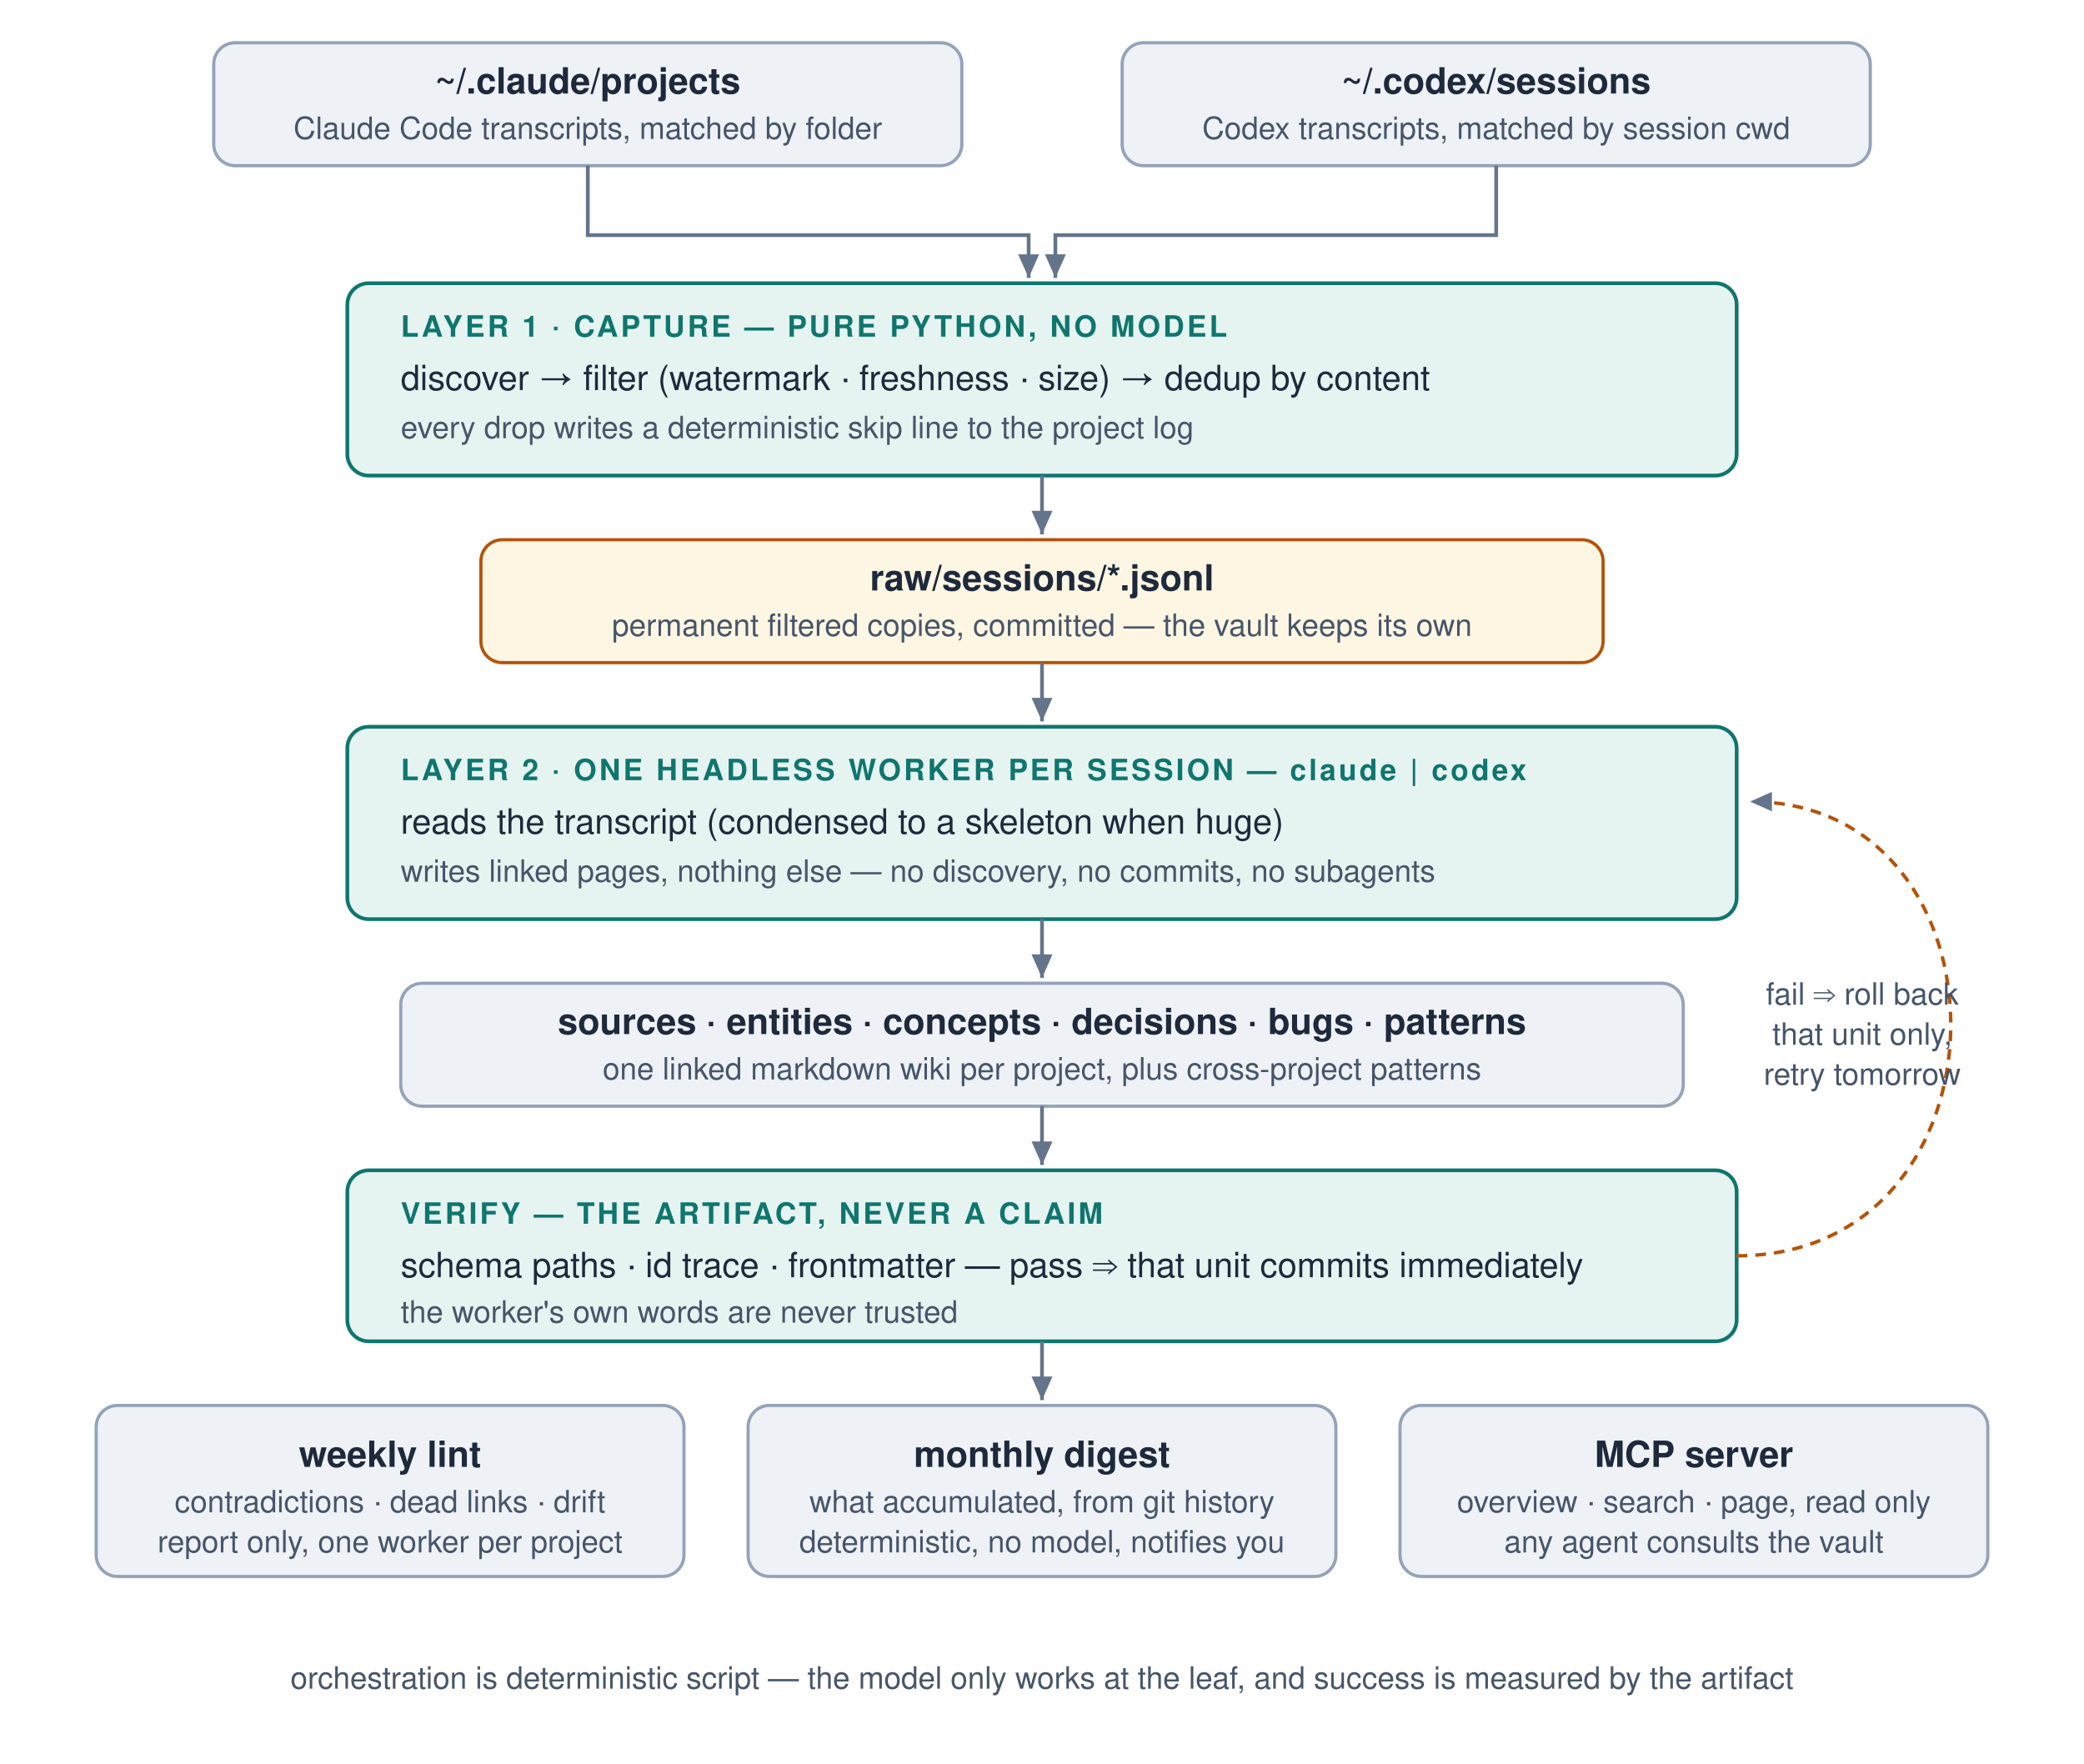
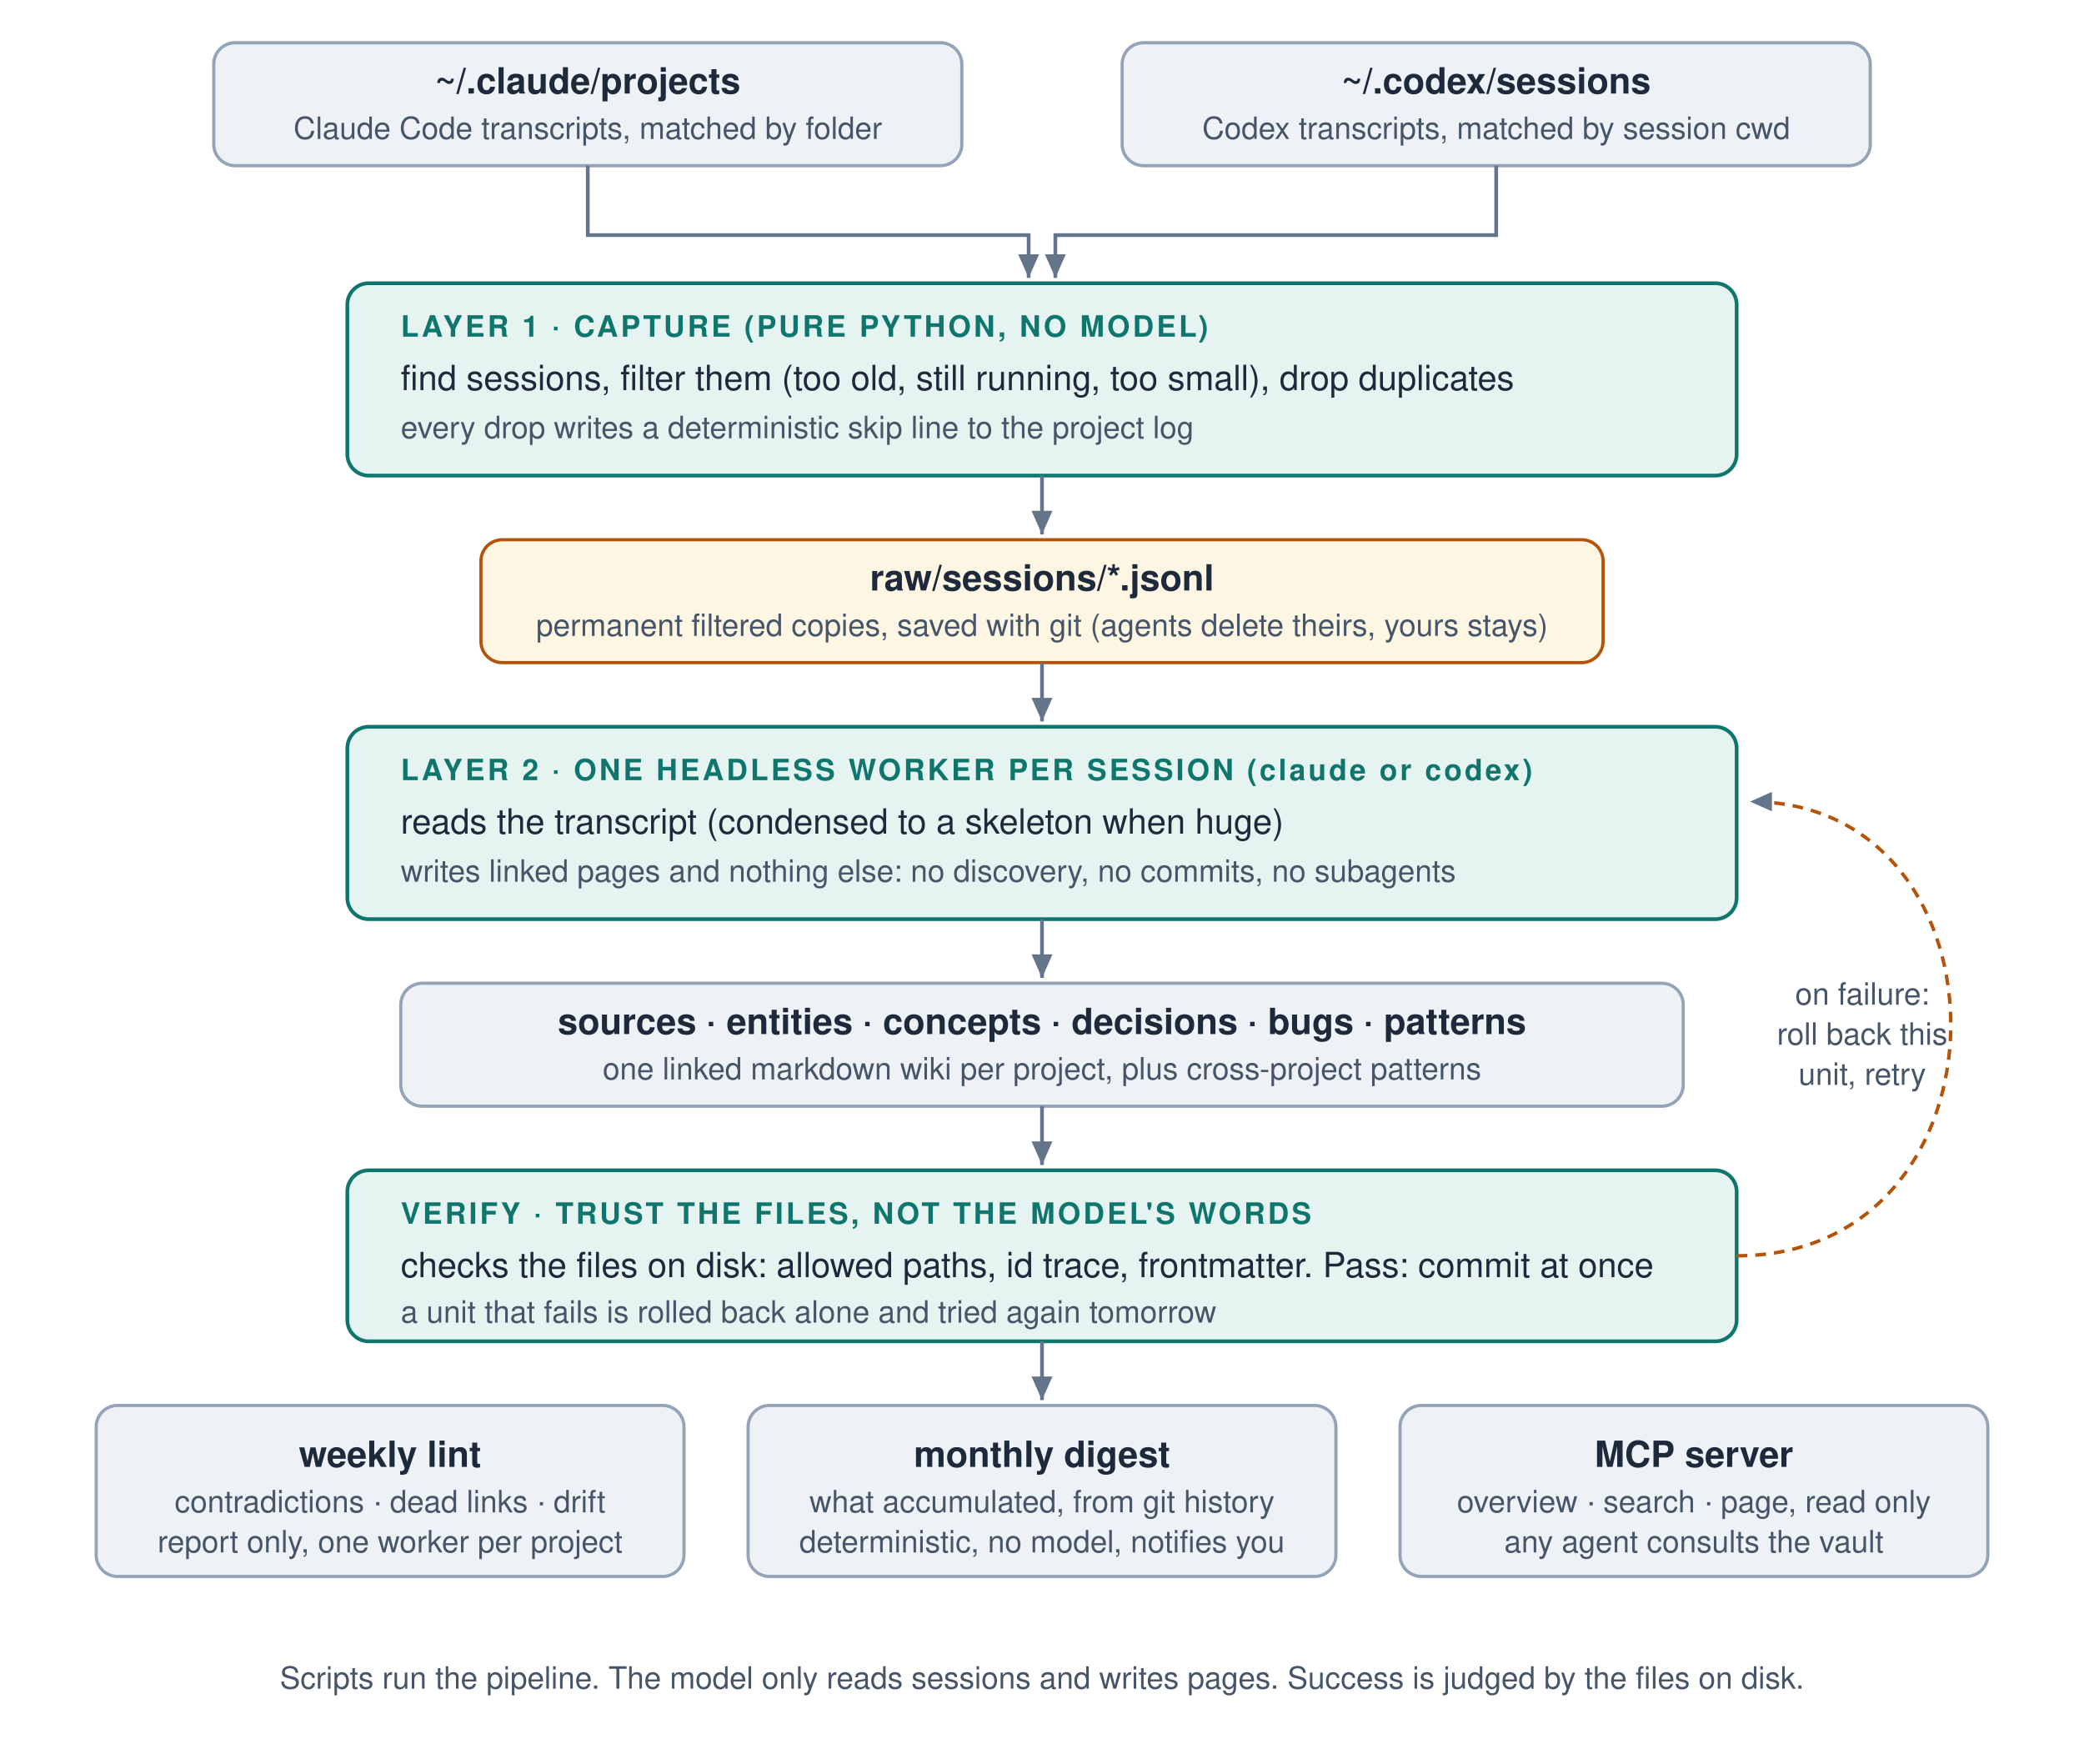
<svg xmlns="http://www.w3.org/2000/svg" viewBox="0 0 780 660" font-family="-apple-system, 'Segoe UI', Helvetica, Arial, sans-serif">
  <defs>
    <marker id="arr" viewBox="0 0 10 10" refX="9" refY="5" markerWidth="7" markerHeight="7" orient="auto-start-reverse">
      <path d="M 0 1 L 9 5 L 0 9 z" fill="#64748b" />
    </marker>
  </defs>
  <style>
    .box { fill: #eef2f7; stroke: #94a3b8; stroke-width: 1.2; rx: 8; }
    .layer { fill: #e6f4f1; stroke: #0f766e; stroke-width: 1.4; }
    .store { fill: #fdf6e3; stroke: #b45309; stroke-width: 1.2; }
    .t  { fill: #1e293b; font-size: 13px; }
    .tb { fill: #1e293b; font-size: 13.5px; font-weight: 600; }
    .tl { fill: #0f766e; font-size: 11px; font-weight: 700; letter-spacing: 1px; }
    .ts { fill: #475569; font-size: 11.5px; }
    .edge { stroke: #64748b; stroke-width: 1.4; fill: none; marker-end: url(#arr); }
    .loop { stroke: #b45309; stroke-width: 1.3; fill: none; marker-end: url(#arr); stroke-dasharray: 4 3; }
  </style>
  <rect class="box" x="80" y="16" width="280" height="46" rx="8" />
  <text class="tb" x="220" y="35" text-anchor="middle">~/.claude/projects</text>
  <text class="ts" x="220" y="52" text-anchor="middle">Claude Code transcripts, matched by folder</text>
  <rect class="box" x="420" y="16" width="280" height="46" rx="8" />
  <text class="tb" x="560" y="35" text-anchor="middle">~/.codex/sessions</text>
  <text class="ts" x="560" y="52" text-anchor="middle">Codex transcripts, matched by session cwd</text>
  <path class="edge" d="M 220 62 L 220 88 L 385 88 L 385 104" />
  <path class="edge" d="M 560 62 L 560 88 L 395 88 L 395 104" />
  <rect class="layer" x="130" y="106" width="520" height="72" rx="8" />
-   <text class="tl" x="150" y="126">LAYER 1 · CAPTURE — PURE PYTHON, NO MODEL</text>
-   <text class="t" x="150" y="146">discover → filter (watermark · freshness · size) → dedup by content</text>
+   <text class="tl" x="150" y="126">LAYER 1 · CAPTURE (PURE PYTHON, NO MODEL)</text>
+   <text class="t" x="150" y="146">find sessions, filter them (too old, still running, too small), drop duplicates</text>
  <text class="ts" x="150" y="164">every drop writes a deterministic skip line to the project log</text>
  <path class="edge" d="M 390 178 L 390 200" />
  <rect class="store" x="180" y="202" width="420" height="46" rx="8" />
  <text class="tb" x="390" y="221" text-anchor="middle">raw/sessions/*.jsonl</text>
-   <text class="ts" x="390" y="238" text-anchor="middle">permanent filtered copies, committed — the vault keeps its own</text>
+   <text class="ts" x="390" y="238" text-anchor="middle">permanent filtered copies, saved with git (agents delete theirs, yours stays)</text>
  <path class="edge" d="M 390 248 L 390 270" />
  <rect class="layer" x="130" y="272" width="520" height="72" rx="8" />
-   <text class="tl" x="150" y="292">LAYER 2 · ONE HEADLESS WORKER PER SESSION — claude | codex</text>
+   <text class="tl" x="150" y="292">LAYER 2 · ONE HEADLESS WORKER PER SESSION (claude or codex)</text>
  <text class="t" x="150" y="312">reads the transcript (condensed to a skeleton when huge)</text>
-   <text class="ts" x="150" y="330">writes linked pages, nothing else — no discovery, no commits, no subagents</text>
+   <text class="ts" x="150" y="330">writes linked pages and nothing else: no discovery, no commits, no subagents</text>
  <path class="edge" d="M 390 344 L 390 366" />
  <rect class="box" x="150" y="368" width="480" height="46" rx="8" />
  <text class="tb" x="390" y="387" text-anchor="middle">sources · entities · concepts · decisions · bugs · patterns</text>
  <text class="ts" x="390" y="404" text-anchor="middle">one linked markdown wiki per project, plus cross-project patterns</text>
  <path class="edge" d="M 390 414 L 390 436" />
  <rect class="layer" x="130" y="438" width="520" height="64" rx="8" />
-   <text class="tl" x="150" y="458">VERIFY — THE ARTIFACT, NEVER A CLAIM</text>
-   <text class="t" x="150" y="478">schema paths · id trace · frontmatter — pass ⇒ that unit commits immediately</text>
-   <text class="ts" x="150" y="495">the worker's own words are never trusted</text>
+   <text class="tl" x="150" y="458">VERIFY · TRUST THE FILES, NOT THE MODEL'S WORDS</text>
+   <text class="t" x="150" y="478">checks the files on disk: allowed paths, id trace, frontmatter. Pass: commit at once</text>
+   <text class="ts" x="150" y="495">a unit that fails is rolled back alone and tried again tomorrow</text>
  <path class="loop" d="M 650 470 C 756 470 756 300 655 300" />
-   <text class="ts" x="697" y="376" text-anchor="middle">fail ⇒ roll back</text>
-   <text class="ts" x="697" y="391" text-anchor="middle">that unit only,</text>
-   <text class="ts" x="697" y="406" text-anchor="middle">retry tomorrow</text>
+   <text class="ts" x="697" y="376" text-anchor="middle">on failure:</text>
+   <text class="ts" x="697" y="391" text-anchor="middle">roll back this</text>
+   <text class="ts" x="697" y="406" text-anchor="middle">unit, retry</text>
  <path class="edge" d="M 390 502 L 390 524" />
  <rect class="box" x="36" y="526" width="220" height="64" rx="8" />
  <text class="tb" x="146" y="549" text-anchor="middle">weekly lint</text>
  <text class="ts" x="146" y="566" text-anchor="middle">contradictions · dead links · drift</text>
  <text class="ts" x="146" y="581" text-anchor="middle">report only, one worker per project</text>
  <rect class="box" x="280" y="526" width="220" height="64" rx="8" />
  <text class="tb" x="390" y="549" text-anchor="middle">monthly digest</text>
  <text class="ts" x="390" y="566" text-anchor="middle">what accumulated, from git history</text>
  <text class="ts" x="390" y="581" text-anchor="middle">deterministic, no model, notifies you</text>
  <rect class="box" x="524" y="526" width="220" height="64" rx="8" />
  <text class="tb" x="634" y="549" text-anchor="middle">MCP server</text>
  <text class="ts" x="634" y="566" text-anchor="middle">overview · search · page, read only</text>
  <text class="ts" x="634" y="581" text-anchor="middle">any agent consults the vault</text>
-   <text class="ts" x="390" y="632" text-anchor="middle">orchestration is deterministic script — the model only works at the leaf, and success is measured by the artifact</text>
+   <text class="ts" x="390" y="632" text-anchor="middle">Scripts run the pipeline. The model only reads sessions and writes pages. Success is judged by the files on disk.</text>
</svg>
